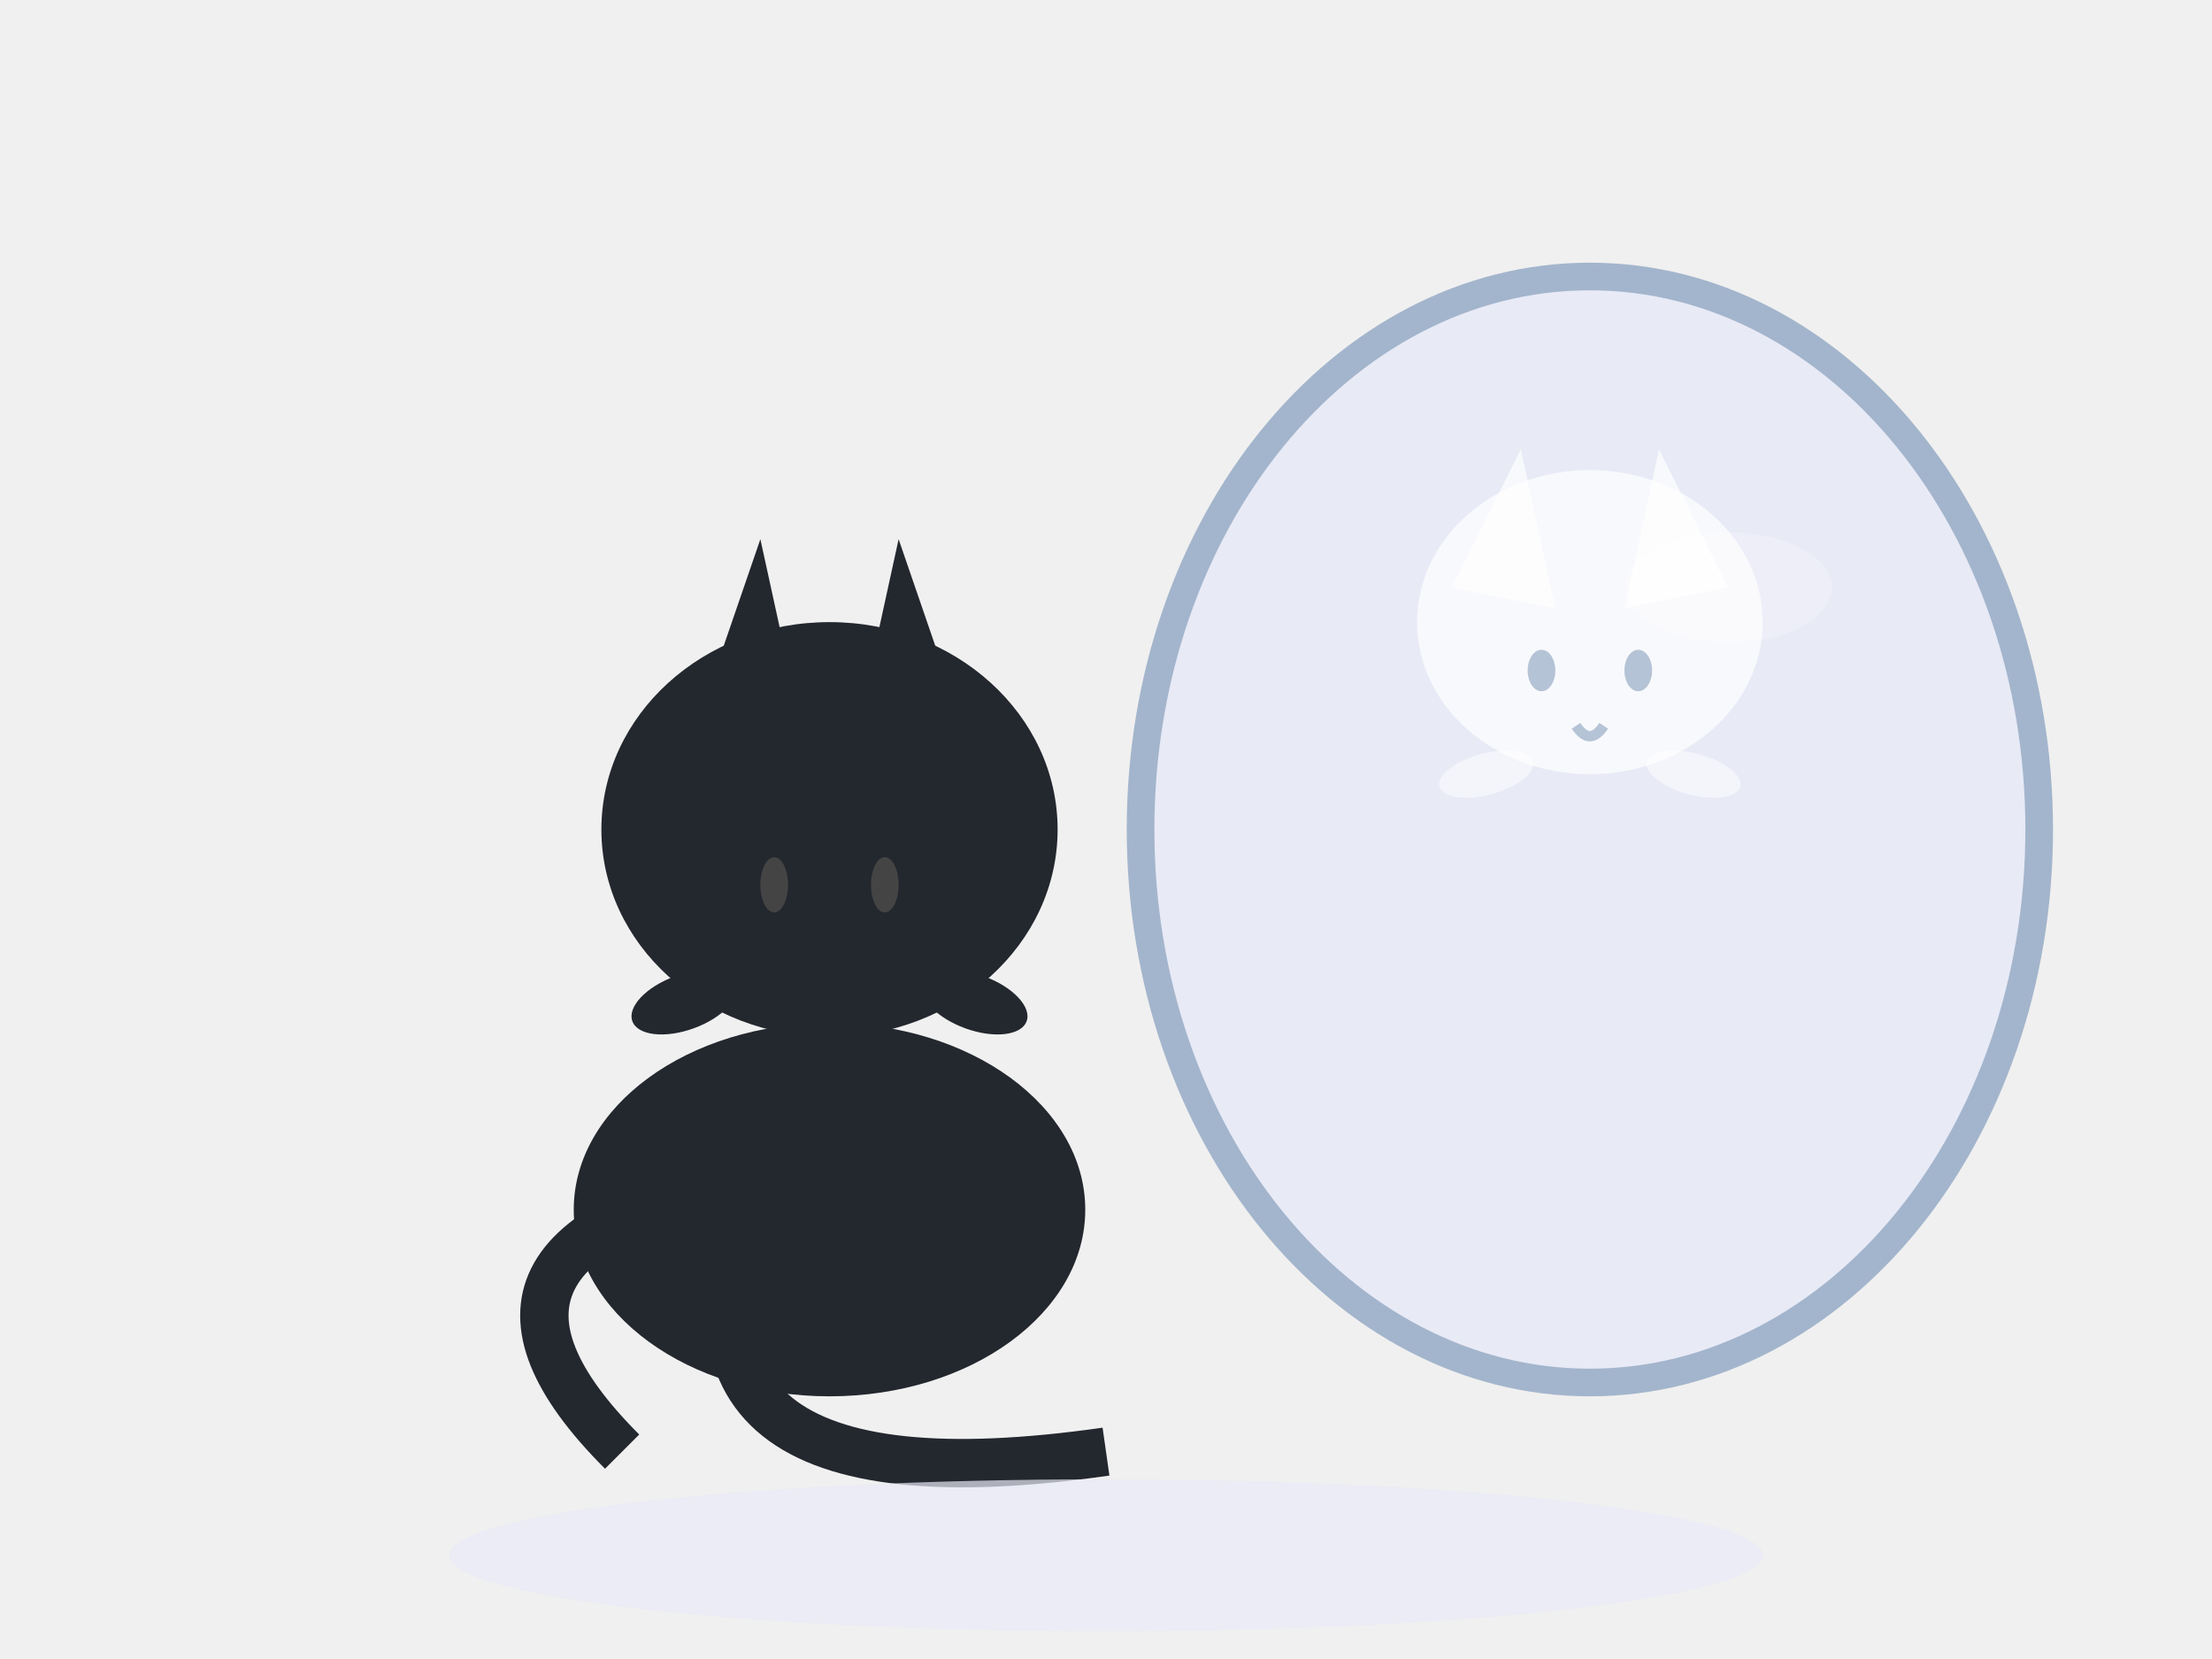
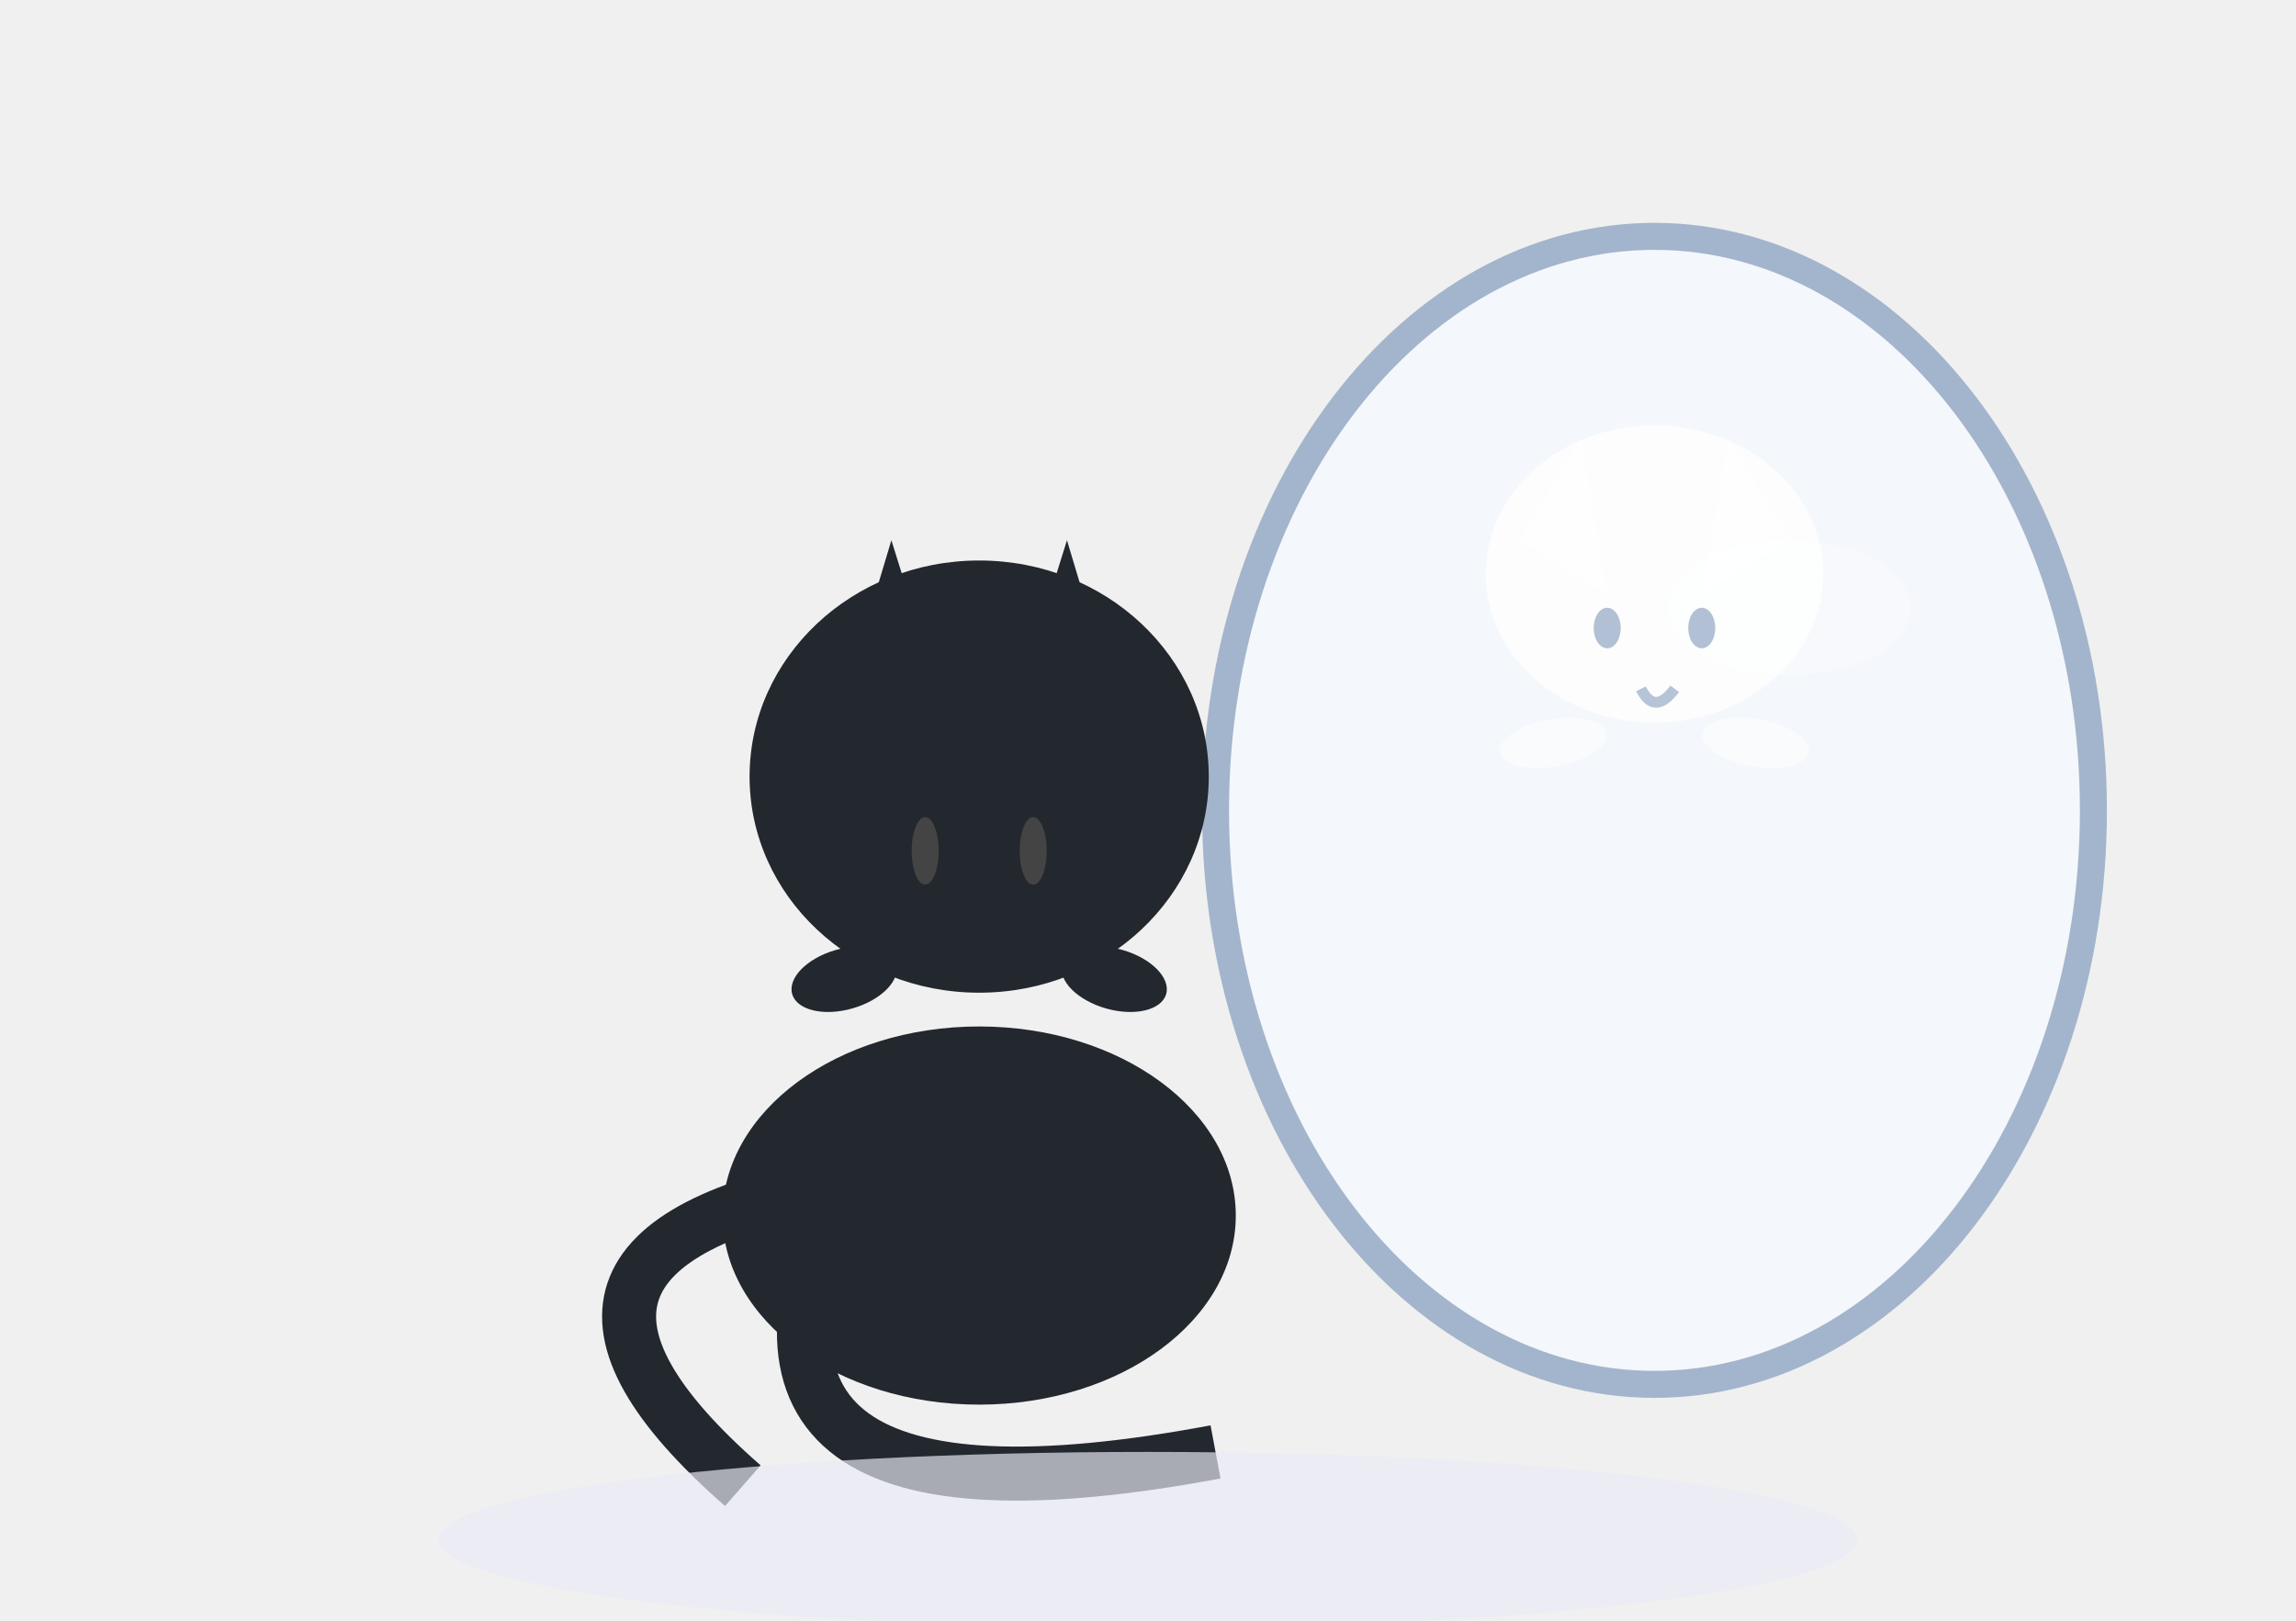
- <svg xmlns="http://www.w3.org/2000/svg" width="320" height="240" viewBox="0 0 320 240" fill="none">
-   <ellipse cx="230" cy="120" rx="65" ry="80" fill="#E8EAF6" stroke="#A3B5CC" stroke-width="4" />
-   <ellipse cx="250" cy="85" rx="15" ry="8" fill="#fff" opacity="0.20" />
-   <path d="M90 210 Q60 180 110 170 Q90 220 160 210" stroke="#23272E" stroke-width="7" fill="none" />
-   <ellipse cx="120" cy="175" rx="37" ry="27" fill="#23272E" />
-   <ellipse cx="120" cy="120" rx="33" ry="30" fill="#23272E" />
-   <polygon points="99,110 110,78 117,110" fill="#23272E" />
-   <polygon points="141,110 130,78 123,110" fill="#23272E" />
-   <ellipse cx="99" cy="145" rx="8" ry="4" fill="#23272E" transform="rotate(-20 99 145)" />
-   <ellipse cx="141" cy="145" rx="8" ry="4" fill="#23272E" transform="rotate(20 141 145)" />
-   <ellipse cx="112" cy="128" rx="2" ry="4" fill="#444" />
-   <ellipse cx="128" cy="128" rx="2" ry="4" fill="#444" />
-   <ellipse cx="230" cy="90" rx="25" ry="22" fill="#fff" opacity="0.7" />
-   <polygon points="210,85 220,65 225,88" fill="#fff" opacity="0.7" />
-   <polygon points="250,85 240,65 235,88" fill="#fff" opacity="0.7" />
-   <ellipse cx="215" cy="112" rx="7" ry="3" fill="#fff" opacity="0.5" transform="rotate(-15 215 112)" />
-   <ellipse cx="245" cy="112" rx="7" ry="3" fill="#fff" opacity="0.5" transform="rotate(15 245 112)" />
-   <ellipse cx="223" cy="97" rx="2" ry="3" fill="#A3B5CC" opacity="0.8" />
-   <ellipse cx="237" cy="97" rx="2" ry="3" fill="#A3B5CC" opacity="0.8" />
-   <path d="M228 105 Q230 108 232 105" stroke="#A3B5CC" stroke-width="1.5" fill="none" opacity="0.8" />
-   <ellipse cx="160" cy="225" rx="95" ry="11" fill="#E8EAF6" opacity="0.7" />
+ <svg xmlns="http://www.w3.org/2000/svg" width="340" height="240" viewBox="0 0 340 240" fill="none">
+   <ellipse cx="245" cy="120" rx="65" ry="85" fill="#F4F7FB" stroke="#A3B5CC" stroke-width="4" />
+   <ellipse cx="265" cy="90" rx="18" ry="10" fill="#fff" opacity="0.28" />
+   <path d="M110 220 Q70 185 125 175 Q100 230 180 215" stroke="#23272E" stroke-width="8" fill="none" />
+   <ellipse cx="145" cy="180" rx="38" ry="28" fill="#23272E" />
+   <ellipse cx="145" cy="115" rx="34" ry="32" fill="#23272E" />
+   <polygon points="123,110 132,80 142,112" fill="#23272E" />
+   <polygon points="167,110 158,80 148,112" fill="#23272E" />
+   <ellipse cx="125" cy="145" rx="8" ry="4.5" fill="#23272E" transform="rotate(-16 125 145)" />
+   <ellipse cx="165" cy="145" rx="8" ry="4.5" fill="#23272E" transform="rotate(16 165 145)" />
+   <ellipse cx="137" cy="126" rx="2" ry="5" fill="#444" />
+   <ellipse cx="153" cy="126" rx="2" ry="5" fill="#444" />
+   <ellipse cx="245" cy="85" rx="25" ry="22" fill="#fff" opacity="0.78" />
+   <polygon points="225,80 234,65 238,88" fill="#fff" opacity="0.7" />
+   <polygon points="265,80 256,65 252,88" fill="#fff" opacity="0.7" />
+   <ellipse cx="230" cy="110" rx="8" ry="3.5" fill="#fff" opacity="0.55" transform="rotate(-10 230 110)" />
+   <ellipse cx="260" cy="110" rx="8" ry="3.5" fill="#fff" opacity="0.55" transform="rotate(10 260 110)" />
+   <ellipse cx="238" cy="93" rx="2" ry="3" fill="#A3B5CC" opacity="0.85" />
+   <ellipse cx="252" cy="93" rx="2" ry="3" fill="#A3B5CC" opacity="0.85" />
+   <path d="M243 102 Q245 106 248 102" stroke="#A3B5CC" stroke-width="1.6" fill="none" opacity="0.8" />
+   <ellipse cx="170" cy="228" rx="105" ry="13" fill="#E8EAF6" opacity="0.67" />
</svg>
